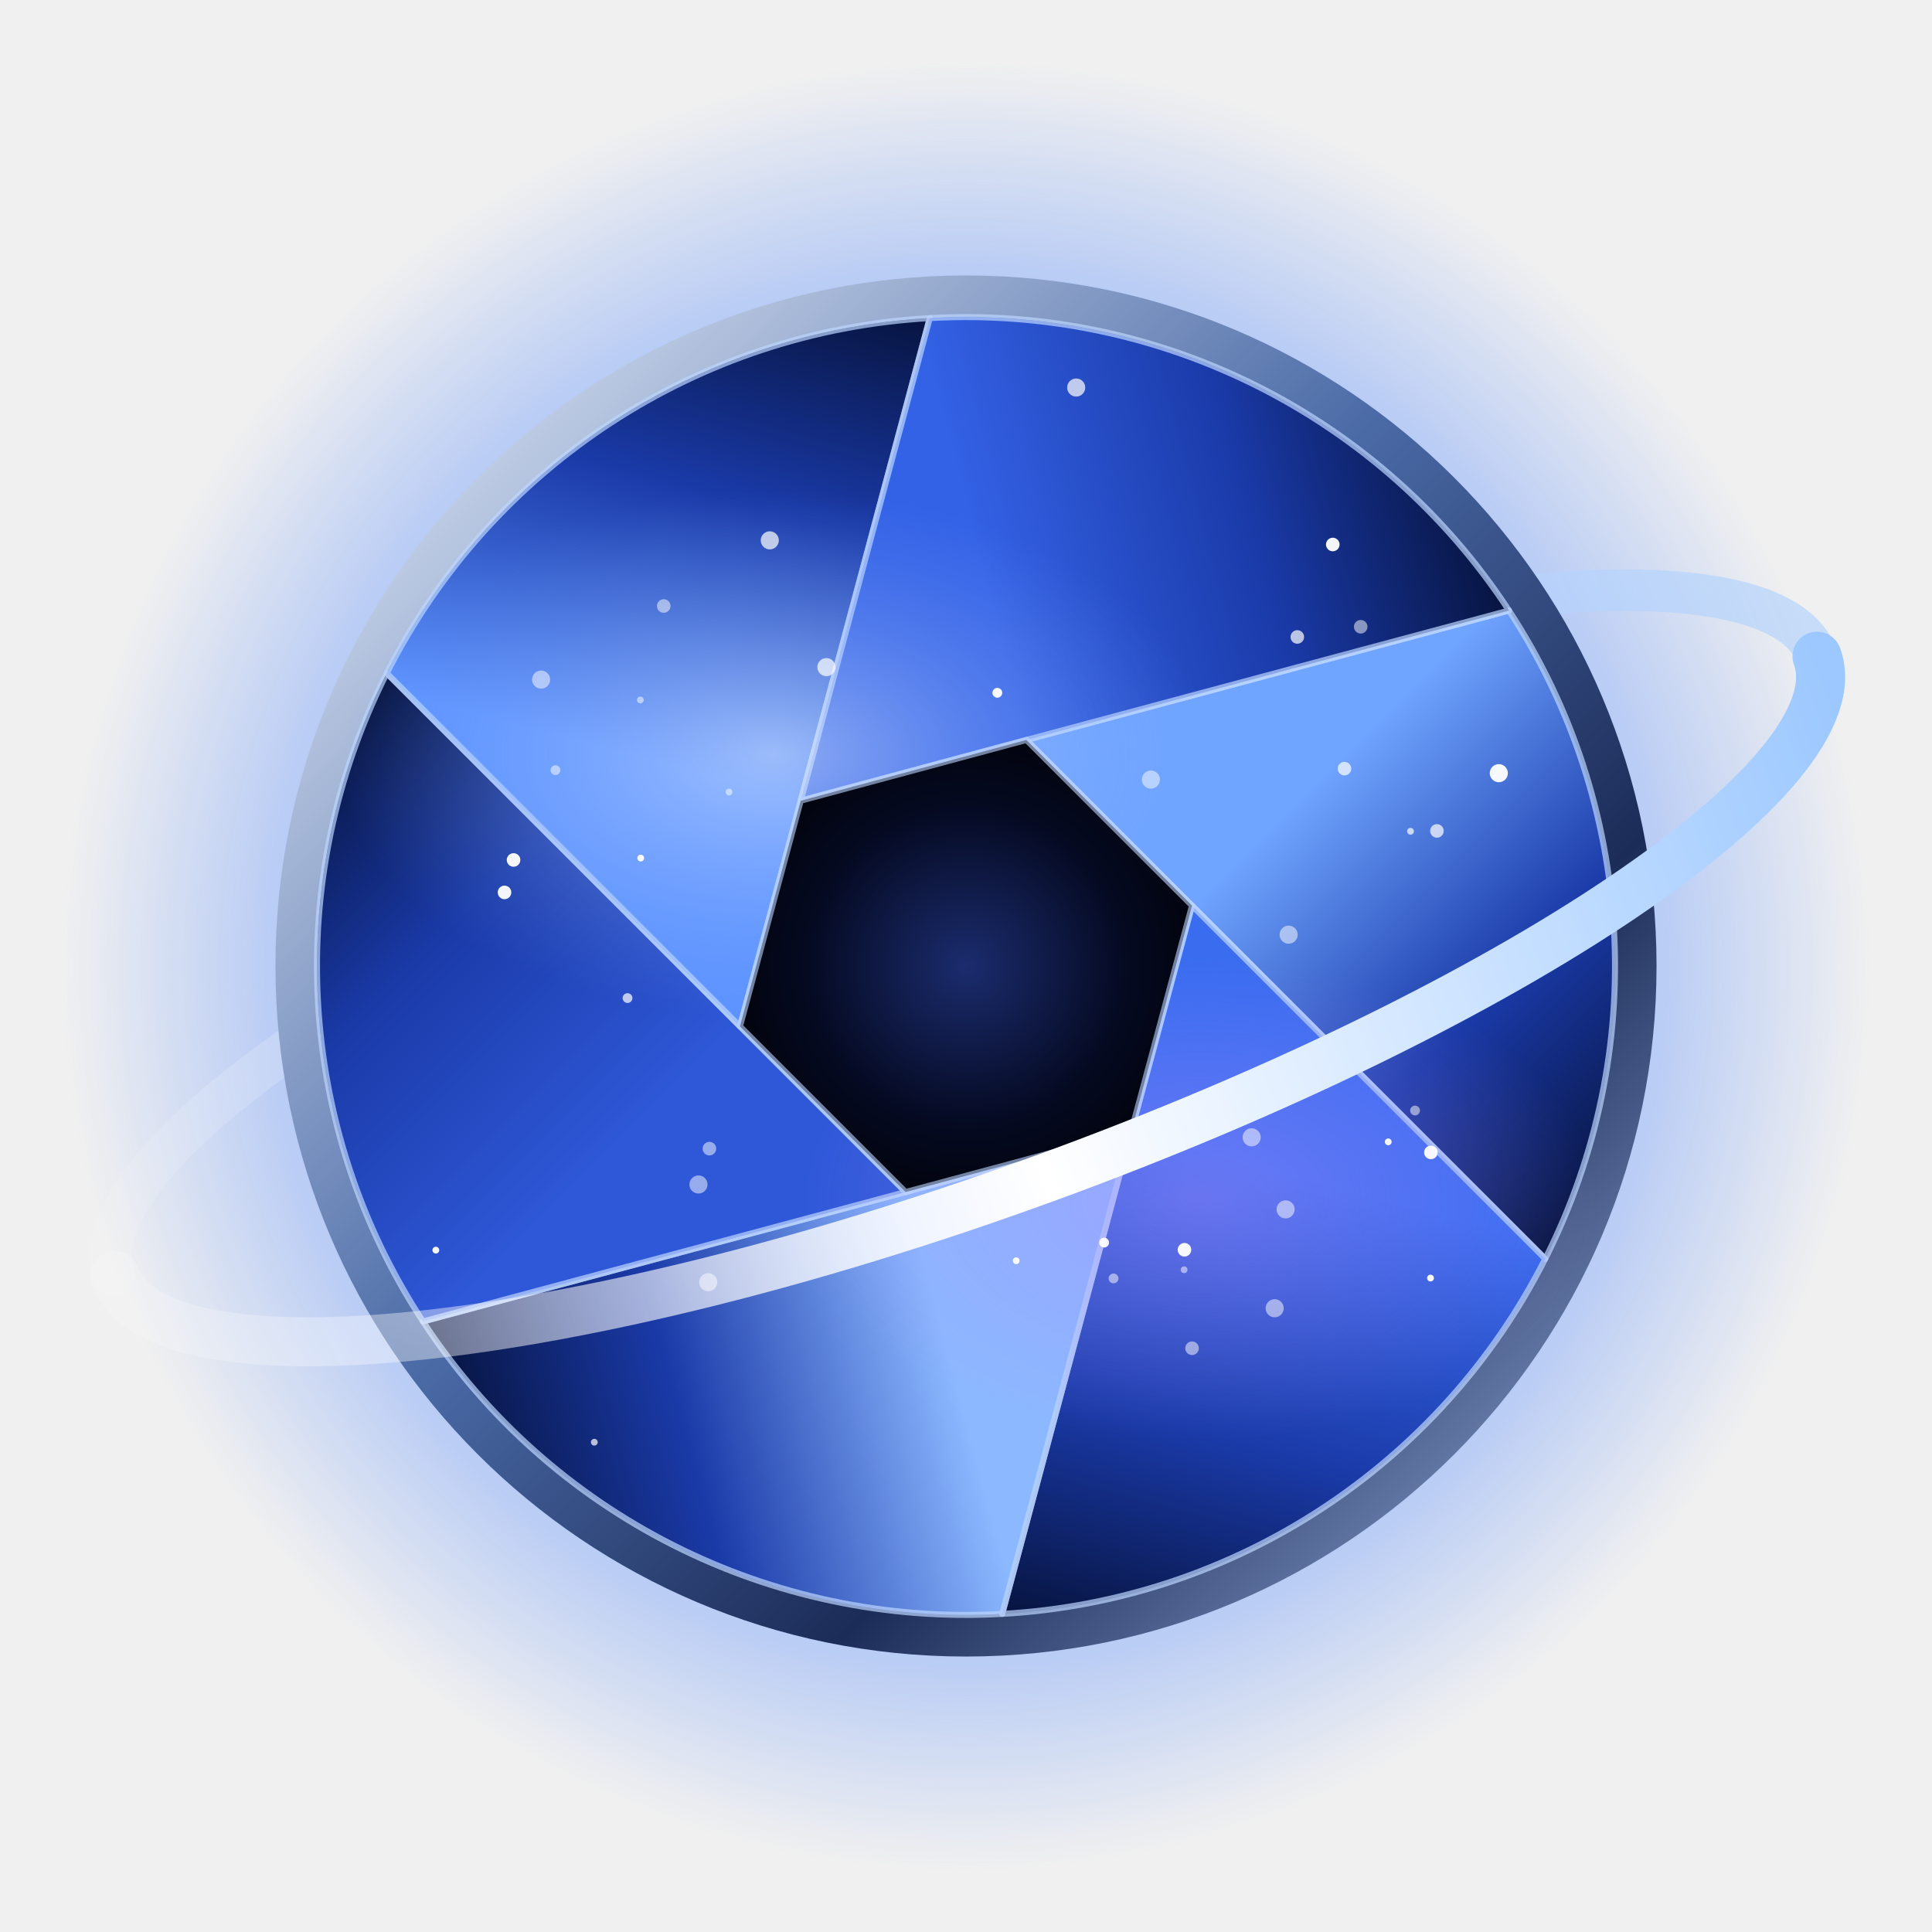
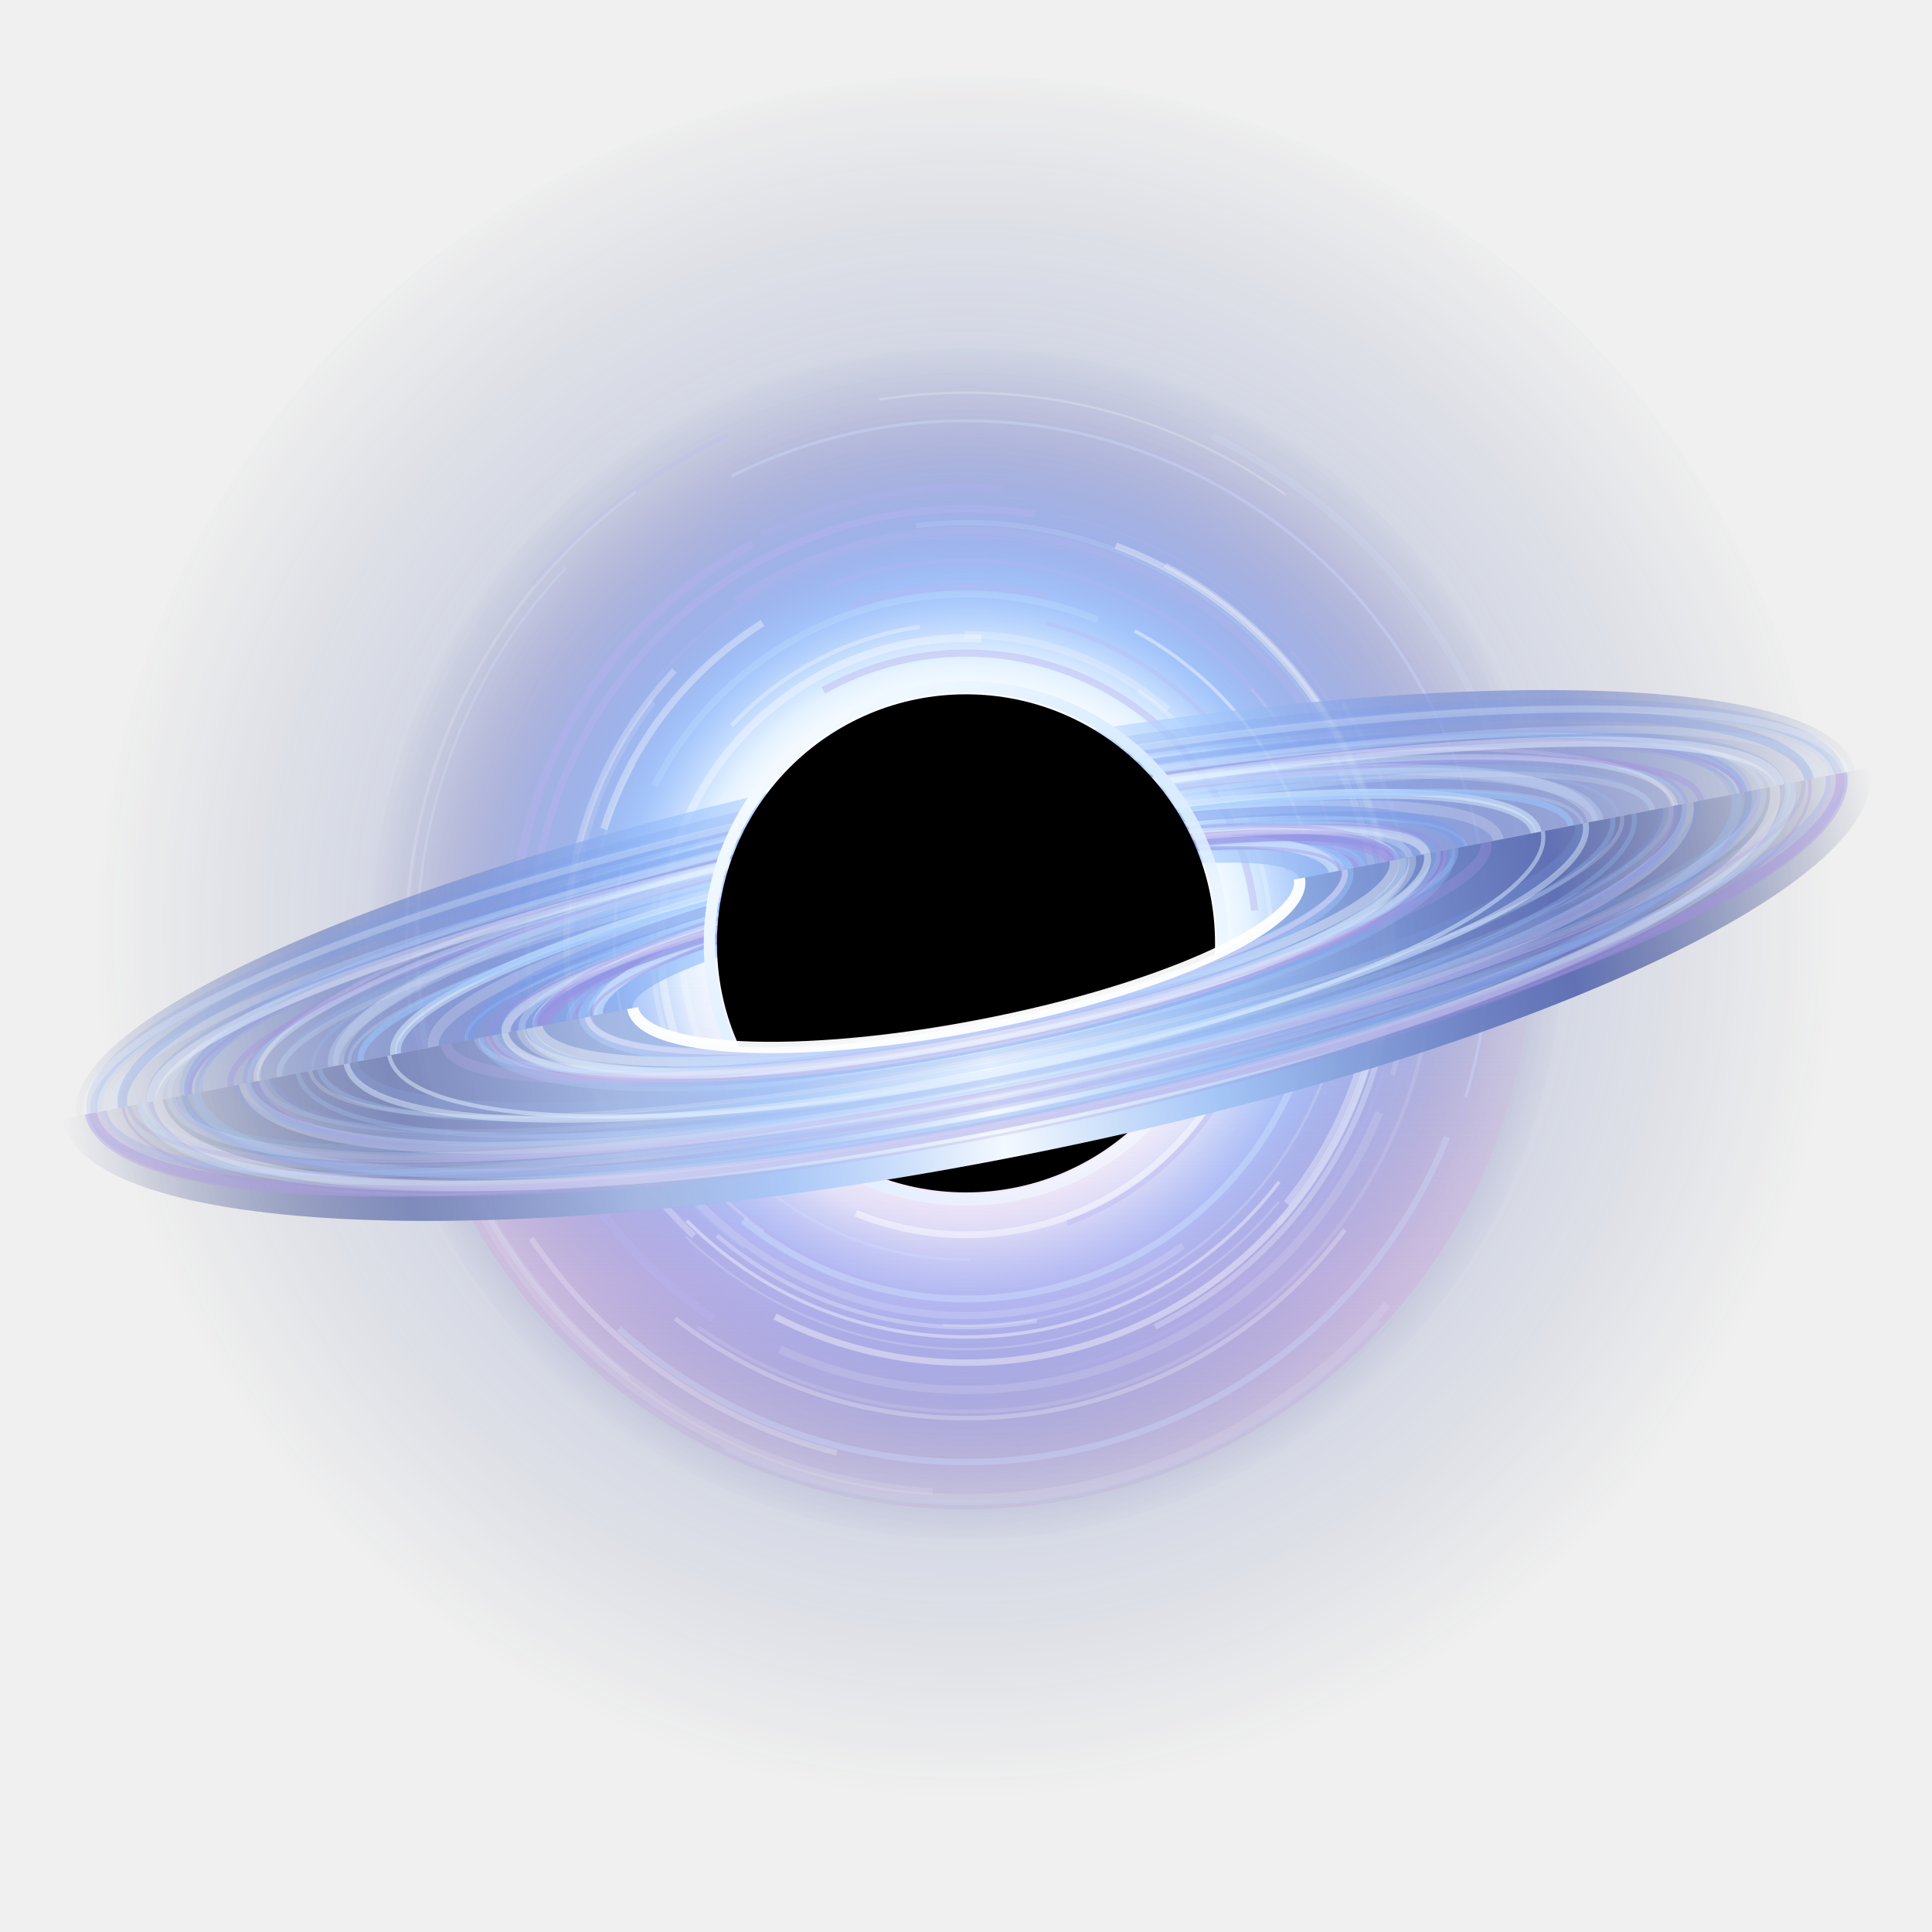
<svg xmlns="http://www.w3.org/2000/svg" viewBox="0 0 512 512" width="512" height="512">
  <defs>
-     <radialGradient id="glow" cx="0.5" cy="0.5" r="0.5">
-       <stop offset="0.62" stop-color="#3d7bff" stop-opacity="0.5" />
-       <stop offset="1" stop-color="#3d7bff" stop-opacity="0" />
+     <radialGradient id="glow" cx="0.5" cy="0.49" r="0.5">
+       <stop offset="0.25" stop-color="#5d8cff" stop-opacity="0.35" />
+       <stop offset="1" stop-color="#1c2a66" stop-opacity="0" />
    </radialGradient>
-     <radialGradient id="neb1" cx="0.5" cy="0.5" r="0.5">
-       <stop offset="0" stop-color="#d6e6ff" stop-opacity="0.55" />
-       <stop offset="1" stop-color="#7aa6ff" stop-opacity="0" />
+     <radialGradient id="haloGlow" cx="0.5" cy="0.5" r="0.5">
+       <stop offset="0.40" stop-color="#ffffff" />
+       <stop offset="0.47" stop-color="#e4f2ff" />
+       <stop offset="0.58" stop-color="#9cc3ff" stop-opacity="0.8" />
+       <stop offset="0.74" stop-color="#6f86de" stop-opacity="0.42" />
+       <stop offset="0.90" stop-color="#5a4fa8" stop-opacity="0.14" />
+       <stop offset="1" stop-color="#3a3580" stop-opacity="0" />
    </radialGradient>
-     <radialGradient id="neb2" cx="0.5" cy="0.5" r="0.5">
-       <stop offset="0" stop-color="#a98bff" stop-opacity="0.45" />
-       <stop offset="1" stop-color="#a98bff" stop-opacity="0" />
-     </radialGradient>
-     <radialGradient id="hole" cx="0.5" cy="0.5" r="0.5">
-       <stop offset="0" stop-color="#1b2c6e" />
-       <stop offset="0.7" stop-color="#050a22" />
-       <stop offset="1" stop-color="#02040f" />
-     </radialGradient>
-     <linearGradient id="rim" x1="0" y1="0" x2="1" y2="1">
-       <stop offset="0" stop-color="#f2f7ff" />
-       <stop offset="0.45" stop-color="#4a6aa6" />
-       <stop offset="0.7" stop-color="#1c2c58" />
-       <stop offset="1" stop-color="#9fb8e6" />
-     </linearGradient>
-     <linearGradient id="orbit" x1="0" y1="0" x2="1" y2="0">
-       <stop offset="0" stop-color="#ffffff" stop-opacity="0.15" />
+     <linearGradient id="haloTint" x1="0" y1="0" x2="0" y2="1">
+       <stop offset="0.5" stop-color="#d9a3e0" stop-opacity="0" />
+       <stop offset="0.8" stop-color="#d9a3e0" stop-opacity="0.32" />
+       <stop offset="1" stop-color="#b07ad0" stop-opacity="0.1" />
+     </linearGradient>
+     <linearGradient id="doppler" x1="0" y1="0" x2="1" y2="0">
+       <stop offset="0" stop-color="#ffffff" stop-opacity="0" />
+       <stop offset="0.3" stop-color="#ffffff" stop-opacity="0.35" />
+       <stop offset="0.5" stop-color="#ffffff" stop-opacity="0.1" />
+       <stop offset="1" stop-color="#ffffff" stop-opacity="0" />
+     </linearGradient>
+     <linearGradient id="disk" x1="0" y1="0" x2="1" y2="0">
+       <stop offset="0" stop-color="#3b4f9a" stop-opacity="0" />
+       <stop offset="0.16" stop-color="#4a63b8" stop-opacity="0.65" />
+       <stop offset="0.36" stop-color="#9cc4ff" stop-opacity="0.95" />
      <stop offset="0.5" stop-color="#ffffff" />
-       <stop offset="1" stop-color="#9cc8ff" />
-     </linearGradient>
-     <linearGradient id="blade0" gradientUnits="userSpaceOnUse" x1="315.9" y1="240.0" x2="409.5" y2="333.6">
-       <stop offset="0" stop-color="#6fa4ff" />
-       <stop offset="0.55" stop-color="#1a3aa8" />
-       <stop offset="1" stop-color="#071440" />
-     </linearGradient>
-     <linearGradient id="blade1" gradientUnits="userSpaceOnUse" x1="299.8" y1="299.8" x2="265.6" y2="427.7">
-       <stop offset="0" stop-color="#3a6cf0" />
-       <stop offset="0.55" stop-color="#1a3aa8" />
-       <stop offset="1" stop-color="#071440" />
-     </linearGradient>
-     <linearGradient id="blade2" gradientUnits="userSpaceOnUse" x1="240.0" y1="315.9" x2="112.1" y2="350.2">
-       <stop offset="0" stop-color="#8cb8ff" />
-       <stop offset="0.55" stop-color="#1a3aa8" />
-       <stop offset="1" stop-color="#071440" />
-     </linearGradient>
-     <linearGradient id="blade3" gradientUnits="userSpaceOnUse" x1="196.1" y1="272.0" x2="102.5" y2="178.4">
-       <stop offset="0" stop-color="#2f58d8" />
-       <stop offset="0.55" stop-color="#1a3aa8" />
-       <stop offset="1" stop-color="#071440" />
-     </linearGradient>
-     <linearGradient id="blade4" gradientUnits="userSpaceOnUse" x1="212.2" y1="212.2" x2="246.4" y2="84.3">
-       <stop offset="0" stop-color="#5d93ff" />
-       <stop offset="0.55" stop-color="#1a3aa8" />
-       <stop offset="1" stop-color="#071440" />
-     </linearGradient>
-     <linearGradient id="blade5" gradientUnits="userSpaceOnUse" x1="272.0" y1="196.1" x2="399.9" y2="161.8">
-       <stop offset="0" stop-color="#3462e6" />
-       <stop offset="0.55" stop-color="#1a3aa8" />
-       <stop offset="1" stop-color="#071440" />
+       <stop offset="0.64" stop-color="#a9cdff" stop-opacity="0.95" />
+       <stop offset="0.84" stop-color="#5a6fc4" stop-opacity="0.7" />
+       <stop offset="1" stop-color="#3b4f9a" stop-opacity="0" />
+     </linearGradient>
+     <linearGradient id="diskFront" x1="0" y1="0" x2="1" y2="0">
+       <stop offset="0" stop-color="#2c3a78" stop-opacity="0" />
+       <stop offset="0.18" stop-color="#3d509a" stop-opacity="0.8" />
+       <stop offset="0.38" stop-color="#8fb6f5" />
+       <stop offset="0.5" stop-color="#f2f8ff" />
+       <stop offset="0.62" stop-color="#9cc0f5" />
+       <stop offset="0.82" stop-color="#4659a8" stop-opacity="0.85" />
+       <stop offset="1" stop-color="#2c3a78" stop-opacity="0" />
+     </linearGradient>
+     <linearGradient id="photon" x1="0" y1="0" x2="1" y2="1">
+       <stop offset="0" stop-color="#ffffff" />
+       <stop offset="0.5" stop-color="#d6ebff" />
+       <stop offset="1" stop-color="#ffffff" stop-opacity="0.4" />
    </linearGradient>
  </defs>
-   <circle cx="256" cy="256" r="240" fill="url(#glow)" />
-   <g transform="rotate(-20 256 256)">
-     <path d="M16 256 A240 60 0 0 1 496 256" fill="none" stroke="url(#orbit)" stroke-width="11" stroke-opacity="0.5" stroke-linecap="round" />
+   <circle cx="256" cy="250" r="230" fill="url(#glow)" />
+   <circle cx="256" cy="250" r="158" fill="url(#haloGlow)" />
+   <circle cx="256" cy="250" r="150" fill="url(#haloTint)" />
+   <path d="M313.5 330.1 A98.6 98.6 0 0 1 167.2 293.0" fill="none" stroke="#ffffff" stroke-width="1.9" stroke-opacity="0.16" />
+   <path d="M355.8 186.4 A118.3 118.3 0 0 1 369.0 284.9" fill="none" stroke="#ffffff" stroke-width="1.3" stroke-opacity="0.13" />
+   <path d="M184.0 286.9 A80.9 80.9 0 0 1 260.1 169.2" fill="none" stroke="#ffffff" stroke-width="2.1" stroke-opacity="0.36" />
+   <path d="M365.5 294.8 A118.3 118.3 0 0 1 206.7 357.6" fill="none" stroke="#ffffff" stroke-width="2.2" stroke-opacity="0.13" />
+   <path d="M221.7 385.0 A139.2 139.2 0 0 1 140.8 328.2" fill="none" stroke="#ffffff" stroke-width="1.5" stroke-opacity="0.23" />
+   <path d="M356.4 325.9 A125.8 125.8 0 0 1 178.9 349.4" fill="none" stroke="#ffffff" stroke-width="1.2" stroke-opacity="0.25" />
+   <path d="M329.3 278.8 A78.8 78.8 0 0 1 282.8 324.1" fill="none" stroke="#b9b4f0" stroke-width="1.5" stroke-opacity="0.41" />
+   <path d="M353.0 199.4 A109.4 109.4 0 0 1 341.0 318.9" fill="none" stroke="#ffffff" stroke-width="1.9" stroke-opacity="0.32" />
+   <path d="M173.4 208.3 A92.6 92.6 0 0 1 291.0 164.3" fill="none" stroke="#cfe6ff" stroke-width="1.8" stroke-opacity="0.23" />
+   <path d="M365.5 350.3 A148.5 148.5 0 0 1 191.9 383.9" fill="none" stroke="#cfe6ff" stroke-width="0.8" stroke-opacity="0.19" />
+   <path d="M218.2 183.0 A77.0 77.0 0 0 1 332.5 241.3" fill="none" stroke="#b9b4f0" stroke-width="1.9" stroke-opacity="0.43" />
+   <path d="M197.2 330.7 A99.8 99.8 0 0 1 168.0 202.8" fill="none" stroke="#cfe6ff" stroke-width="0.7" stroke-opacity="0.16" />
+   <path d="M225.1 160.7 A94.5 94.5 0 0 1 277.9 158.1" fill="none" stroke="#b9b4f0" stroke-width="1.7" stroke-opacity="0.34" />
+   <path d="M321.3 115.5 A149.5 149.5 0 0 1 404.5 233.4" fill="none" stroke="#cfe6ff" stroke-width="2.0" stroke-opacity="0.16" />
+   <path d="M166.5 364.7 A145.5 145.5 0 0 1 150.0 150.4" fill="none" stroke="#cfe6ff" stroke-width="0.7" stroke-opacity="0.26" />
+   <path d="M257.3 333.8 A83.8 83.8 0 0 1 177.7 279.9" fill="none" stroke="#cfe6ff" stroke-width="0.7" stroke-opacity="0.29" />
+   <path d="M342.0 172.6 A115.8 115.8 0 0 1 281.6 362.9" fill="none" stroke="#b9b4f0" stroke-width="1.0" stroke-opacity="0.23" />
+   <path d="M331.6 182.6 A101.3 101.3 0 0 1 249.9 351.1" fill="none" stroke="#ffffff" stroke-width="0.7" stroke-opacity="0.17" />
+   <path d="M379.7 259.4 A124.0 124.0 0 0 1 185.0 351.7" fill="none" stroke="#ffffff" stroke-width="1.0" stroke-opacity="0.11" />
+   <path d="M183.9 327.5 A105.8 105.8 0 0 1 178.7 177.7" fill="none" stroke="#ffffff" stroke-width="1.7" stroke-opacity="0.27" />
+   <path d="M201.9 141.8 A120.9 120.9 0 0 1 265.8 129.5" fill="none" stroke="#b9b4f0" stroke-width="1.9" stroke-opacity="0.22" />
+   <path d="M339.0 313.2 A104.3 104.3 0 0 1 182.0 323.5" fill="none" stroke="#ffffff" stroke-width="0.9" stroke-opacity="0.41" />
+   <path d="M338.9 318.5 A107.5 107.5 0 0 1 181.8 327.8" fill="none" stroke="#ffffff" stroke-width="0.6" stroke-opacity="0.17" />
+   <path d="M202.5 311.8 A81.7 81.7 0 0 1 179.8 279.5" fill="none" stroke="#ffffff" stroke-width="1.6" stroke-opacity="0.19" />
+   <path d="M202.5 326.3 A93.2 93.2 0 0 1 164.8 230.7" fill="none" stroke="#ffffff" stroke-width="0.8" stroke-opacity="0.29" />
+   <path d="M108.8 268.2 A148.3 148.3 0 0 1 168.4 130.3" fill="none" stroke="#ffffff" stroke-width="0.8" stroke-opacity="0.16" />
+   <path d="M300.7 167.2 A94.1 94.1 0 0 1 345.5 220.8" fill="none" stroke="#ffffff" stroke-width="0.9" stroke-opacity="0.43" />
+   <path d="M218.7 155.6 A101.5 101.5 0 0 1 352.2 282.3" fill="none" stroke="#b9b4f0" stroke-width="1.1" stroke-opacity="0.32" />
+   <path d="M301.7 183.2 A80.9 80.9 0 0 1 326.8 289.2" fill="none" stroke="#ffffff" stroke-width="1.2" stroke-opacity="0.22" />
+   <path d="M140.9 248.0 A115.2 115.2 0 0 1 274.3 136.3" fill="none" stroke="#b9b4f0" stroke-width="1.9" stroke-opacity="0.39" />
+   <path d="M303.9 119.7 A138.8 138.8 0 0 1 346.5 355.2" fill="none" stroke="#b9b4f0" stroke-width="1.9" stroke-opacity="0.14" />
+   <path d="M242.7 139.3 A111.5 111.5 0 0 1 338.9 324.5" fill="none" stroke="#cfe6ff" stroke-width="1.4" stroke-opacity="0.17" />
+   <path d="M189.0 349.5 A120.0 120.0 0 0 1 199.5 144.1" fill="none" stroke="#b9b4f0" stroke-width="2.2" stroke-opacity="0.37" />
+   <path d="M274.8 350.0 A101.7 101.7 0 0 1 190.0 327.4" fill="none" stroke="#ffffff" stroke-width="1.1" stroke-opacity="0.27" />
+   <path d="M141.4 154.9 A148.9 148.9 0 0 1 192.9 115.2" fill="none" stroke="#b9b4f0" stroke-width="1.2" stroke-opacity="0.23" />
+   <path d="M356.2 344.0 A137.4 137.4 0 0 1 202.6 376.7" fill="none" stroke="#b9b4f0" stroke-width="1.8" stroke-opacity="0.21" />
+   <path d="M277.3 165.1 A87.6 87.6 0 0 1 341.4 230.8" fill="none" stroke="#b9b4f0" stroke-width="1.2" stroke-opacity="0.27" />
+   <path d="M233.0 105.9 A146.0 146.0 0 0 1 340.7 131.1" fill="none" stroke="#ffffff" stroke-width="0.6" stroke-opacity="0.22" />
+   <path d="M195.0 159.2 A109.4 109.4 0 0 1 352.1 197.7" fill="none" stroke="#b9b4f0" stroke-width="2.2" stroke-opacity="0.31" />
+   <path d="M160.0 219.7 A100.6 100.6 0 0 1 202.1 165.1" fill="none" stroke="#ffffff" stroke-width="1.9" stroke-opacity="0.35" />
+   <path d="M255.7 168.2 A81.8 81.8 0 0 1 309.5 188.1" fill="none" stroke="#ffffff" stroke-width="1.9" stroke-opacity="0.21" />
+   <path d="M231.2 339.8 A93.1 93.1 0 0 1 169.6 284.7" fill="none" stroke="#b9b4f0" stroke-width="1.1" stroke-opacity="0.31" />
+   <path d="M383.5 301.3 A137.4 137.4 0 0 1 164.0 352.1" fill="none" stroke="#cfe6ff" stroke-width="1.7" stroke-opacity="0.29" />
+   <path d="M308.8 149.8 A113.3 113.3 0 0 1 306.1 351.6" fill="none" stroke="#ffffff" stroke-width="1.5" stroke-opacity="0.26" />
+   <path d="M185.9 277.7 A75.4 75.4 0 0 1 187.4 218.7" fill="none" stroke="#ffffff" stroke-width="1.8" stroke-opacity="0.20" />
+   <path d="M193.9 192.3 A84.8 84.8 0 0 1 243.8 166.1" fill="none" stroke="#ffffff" stroke-width="1.1" stroke-opacity="0.31" />
+   <path d="M280.8 136.5 A116.2 116.2 0 0 1 344.4 174.6" fill="none" stroke="#b9b4f0" stroke-width="0.7" stroke-opacity="0.17" />
+   <path d="M319.1 294.5 A77.2 77.2 0 0 1 226.8 321.5" fill="none" stroke="#ffffff" stroke-width="1.8" stroke-opacity="0.46" />
+   <path d="M174.1 180.0 A107.7 107.7 0 0 1 315.7 160.4" fill="none" stroke="#b9b4f0" stroke-width="0.9" stroke-opacity="0.20" />
+   <path d="M295.7 144.6 A112.6 112.6 0 0 1 365.3 277.3" fill="none" stroke="#ffffff" stroke-width="1.7" stroke-opacity="0.36" />
+   <path d="M247.2 395.3 A145.6 145.6 0 0 1 110.6 242.9" fill="none" stroke="#ffffff" stroke-width="1.9" stroke-opacity="0.12" />
+   <path d="M178.2 279.6 A83.2 83.2 0 0 1 174.7 232.0" fill="none" stroke="#ffffff" stroke-width="1.3" stroke-opacity="0.21" />
+   <path d="M325.7 317.4 A97.0 97.0 0 0 1 165.8 285.7" fill="none" stroke="#b9b4f0" stroke-width="1.6" stroke-opacity="0.24" />
+   <path d="M316.7 320.8 A93.2 93.2 0 0 1 198.3 323.3" fill="none" stroke="#b9b4f0" stroke-width="2.1" stroke-opacity="0.26" />
+   <path d="M366.8 242.9 A111.0 111.0 0 0 1 205.4 348.9" fill="none" stroke="#ffffff" stroke-width="1.7" stroke-opacity="0.40" />
+   <path d="M163.9 299.7 A104.7 104.7 0 0 1 173.1 186.0" fill="none" stroke="#ffffff" stroke-width="1.8" stroke-opacity="0.13" />
+   <path d="M147.9 292.4 A116.1 116.1 0 0 1 140.5 238.6" fill="none" stroke="#cfe6ff" stroke-width="1.4" stroke-opacity="0.20" />
+   <path d="M367.6 345.7 A147.0 147.0 0 0 1 110.7 272.3" fill="none" stroke="#ffffff" stroke-width="2.2" stroke-opacity="0.11" />
+   <path d="M347.3 273.2 A94.2 94.2 0 0 1 196.9 323.4" fill="none" stroke="#cfe6ff" stroke-width="1.8" stroke-opacity="0.39" />
+   <path d="M193.8 126.2 A138.6 138.6 0 0 1 388.4 290.8" fill="none" stroke="#cfe6ff" stroke-width="0.8" stroke-opacity="0.31" />
+   <g transform="translate(256 250) rotate(-11)">
+     <path d="M-240 0 A240 50 0 0 1 240 0 L90 0 A90 13 0 0 0 -90 0 Z" fill="url(#disk)" fill-opacity="0.75" />
+     <g>
+       <path d="M-185.356 0 A185.356 28.035 0 0 1 185.356 0" fill="none" stroke="#ffffff" stroke-width="1.5" stroke-opacity="0.16" />
+       <path d="M-190.798 0 A190.798 37.131 0 0 1 190.798 0" fill="none" stroke="#ffffff" stroke-width="1.0" stroke-opacity="0.20" />
+       <path d="M-105.68 0 A105.68 17.081 0 0 1 105.68 0" fill="none" stroke="#a58fe0" stroke-width="2.2" stroke-opacity="0.39" />
+       <path d="M-153.25 0 A153.25 26.43 0 0 1 153.25 0" fill="none" stroke="#d8ecff" stroke-width="1.5" stroke-opacity="0.50" />
+       <path d="M-193.928 0 A193.928 32.388 0 0 1 193.928 0" fill="none" stroke="#9cc8ff" stroke-width="1.2" stroke-opacity="0.32" />
+       <path d="M-106.923 0 A106.923 18.07 0 0 1 106.923 0" fill="none" stroke="#9cc8ff" stroke-width="1.7" stroke-opacity="0.31" />
+       <path d="M-209.841 0 A209.841 39.132 0 0 1 209.841 0" fill="none" stroke="#7a9bea" stroke-width="2.1" stroke-opacity="0.32" />
+       <path d="M-103.505 0 A103.505 17.043 0 0 1 103.505 0" fill="none" stroke="#9cc8ff" stroke-width="2.3" stroke-opacity="0.51" />
+       <path d="M-176.293 0 A176.293 32.655 0 0 1 176.293 0" fill="none" stroke="#9cc8ff" stroke-width="0.9" stroke-opacity="0.16" />
+       <path d="M-235.842 0 A235.842 45.462 0 0 1 235.842 0" fill="none" stroke="#7a9bea" stroke-width="2.9" stroke-opacity="0.19" />
+       <path d="M-184.81 0 A184.81 31.093 0 0 1 184.81 0" fill="none" stroke="#9cc8ff" stroke-width="1.7" stroke-opacity="0.15" />
+       <path d="M-194.466 0 A194.466 35.816 0 0 1 194.466 0" fill="none" stroke="#a58fe0" stroke-width="1.0" stroke-opacity="0.25" />
+       <path d="M-198.453 0 A198.453 31.389 0 0 1 198.453 0" fill="none" stroke="#a58fe0" stroke-width="1.7" stroke-opacity="0.33" />
+       <path d="M-124.064 0 A124.064 20.621 0 0 1 124.064 0" fill="none" stroke="#ffffff" stroke-width="2.6" stroke-opacity="0.20" />
+       <path d="M-209.537 0 A209.537 35.633 0 0 1 209.537 0" fill="none" stroke="#a58fe0" stroke-width="1.0" stroke-opacity="0.31" />
+       <path d="M-219.95 0 A219.95 36.453 0 0 1 219.95 0" fill="none" stroke="#7a9bea" stroke-width="2.4" stroke-opacity="0.20" />
+       <path d="M-112.859 0 A112.859 17.717 0 0 1 112.859 0" fill="none" stroke="#a58fe0" stroke-width="2.6" stroke-opacity="0.38" />
+       <path d="M-154.551 0 A154.551 27.692 0 0 1 154.551 0" fill="none" stroke="#d8ecff" stroke-width="1.7" stroke-opacity="0.55" />
+       <path d="M-166.391 0 A166.391 25.715 0 0 1 166.391 0" fill="none" stroke="#d8ecff" stroke-width="0.9" stroke-opacity="0.22" />
+       <path d="M-207.644 0 A207.644 35.529 0 0 1 207.644 0" fill="none" stroke="#7a9bea" stroke-width="1.0" stroke-opacity="0.19" />
+       <path d="M-169.251 0 A169.251 33.605 0 0 1 169.251 0" fill="none" stroke="#ffffff" stroke-width="2.9" stroke-opacity="0.18" />
+       <path d="M-191.53 0 A191.53 33.872 0 0 1 191.53 0" fill="none" stroke="#ffffff" stroke-width="1.4" stroke-opacity="0.25" />
+       <path d="M-134.851 0 A134.851 21.294 0 0 1 134.851 0" fill="none" stroke="#9cc8ff" stroke-width="0.8" stroke-opacity="0.45" />
+       <path d="M-233.896 0 A233.896 43.995 0 0 1 233.896 0" fill="none" stroke="#9cc8ff" stroke-width="2.0" stroke-opacity="0.13" />
+       <path d="M-214.884 0 A214.884 37.687 0 0 1 214.884 0" fill="none" stroke="#d8ecff" stroke-width="1.3" stroke-opacity="0.19" />
+       <path d="M-170.749 0 A170.749 32.26 0 0 1 170.749 0" fill="none" stroke="#9cc8ff" stroke-width="2.1" stroke-opacity="0.11" />
+       <path d="M-163.336 0 A163.336 25.414 0 0 1 163.336 0" fill="none" stroke="#9cc8ff" stroke-width="1.7" stroke-opacity="0.54" />
+       <path d="M-126.96 0 A126.96 20.573 0 0 1 126.96 0" fill="none" stroke="#7a9bea" stroke-width="2.2" stroke-opacity="0.21" />
+       <path d="M-211.139 0 A211.139 41.995 0 0 1 211.139 0" fill="none" stroke="#7a9bea" stroke-width="2.1" stroke-opacity="0.14" />
+       <path d="M-230.24 0 A230.24 36.437 0 0 1 230.24 0" fill="none" stroke="#d8ecff" stroke-width="2.1" stroke-opacity="0.24" />
+       <path d="M-227.621 0 A227.621 42.739 0 0 1 227.621 0" fill="none" stroke="#7a9bea" stroke-width="2.5" stroke-opacity="0.27" />
+       <path d="M-237.292 0 A237.292 43.304 0 0 1 237.292 0" fill="none" stroke="#ffffff" stroke-width="1.9" stroke-opacity="0.22" />
+       <path d="M-128.194 0 A128.194 19.64 0 0 1 128.194 0" fill="none" stroke="#a58fe0" stroke-width="0.9" stroke-opacity="0.38" />
+       <path d="M-124.152 0 A124.152 19.063 0 0 1 124.152 0" fill="none" stroke="#ffffff" stroke-width="2.3" stroke-opacity="0.26" />
+       <path d="M-217.507 0 A217.507 33.397 0 0 1 217.507 0" fill="none" stroke="#d8ecff" stroke-width="1.4" stroke-opacity="0.26" />
+       <path d="M-170.728 0 A170.728 31.784 0 0 1 170.728 0" fill="none" stroke="#d8ecff" stroke-width="2.9" stroke-opacity="0.24" />
+       <path d="M-206.554 0 A206.554 39.323 0 0 1 206.554 0" fill="none" stroke="#7a9bea" stroke-width="1.3" stroke-opacity="0.13" />
+       <path d="M-143.727 0 A143.727 24.513 0 0 1 143.727 0" fill="none" stroke="#ffffff" stroke-width="2.9" stroke-opacity="0.20" />
+       <path d="M-100.849 0 A100.849 18.799 0 0 1 100.849 0" fill="none" stroke="#d8ecff" stroke-width="2.7" stroke-opacity="0.22" />
+       <path d="M-119.771 0 A119.771 20.652 0 0 1 119.771 0" fill="none" stroke="#d8ecff" stroke-width="1.8" stroke-opacity="0.28" />
+       <path d="M-219.675 0 A219.675 33.779 0 0 1 219.675 0" fill="none" stroke="#ffffff" stroke-width="2.7" stroke-opacity="0.30" />
+       <path d="M-99.386 0 A99.386 19.874 0 0 1 99.386 0" fill="none" stroke="#d8ecff" stroke-width="2.8" stroke-opacity="0.54" />
+       <path d="M-116.281 0 A116.281 20.266 0 0 1 116.281 0" fill="none" stroke="#ffffff" stroke-width="1.3" stroke-opacity="0.33" />
+       <path d="M-116.037 0 A116.037 17.418 0 0 1 116.037 0" fill="none" stroke="#7a9bea" stroke-width="1.7" stroke-opacity="0.52" />
+       <path d="M-133.646 0 A133.646 24.702 0 0 1 133.646 0" fill="none" stroke="#7a9bea" stroke-width="2.6" stroke-opacity="0.47" />
+       <path d="M-114.6 0 A114.6 18.89 0 0 1 114.6 0" fill="none" stroke="#a58fe0" stroke-width="3.1" stroke-opacity="0.39" />
+       <path d="M-100.9 0 A100.9 16.717 0 0 1 100.9 0" fill="none" stroke="#a58fe0" stroke-width="0.9" stroke-opacity="0.36" />
+       <path d="M-114.985 0 A114.985 22.772 0 0 1 114.985 0" fill="none" stroke="#a58fe0" stroke-width="1.0" stroke-opacity="0.25" />
+     </g>
  </g>
-   <circle cx="256" cy="256" r="183" fill="url(#rim)" />
-   <circle cx="256" cy="256" r="172" fill="#050b26" />
-   <path d="M272.0 196.1 L315.9 240.0 L409.5 333.6 A172 172 0 0 0 399.9 161.8 Z" fill="url(#blade0)" stroke="#bcd6ff" stroke-opacity="0.7" stroke-width="1.6" stroke-linejoin="round" />
-   <path d="M315.9 240.0 L299.8 299.8 L265.6 427.7 A172 172 0 0 0 409.5 333.6 Z" fill="url(#blade1)" stroke="#bcd6ff" stroke-opacity="0.7" stroke-width="1.6" stroke-linejoin="round" />
-   <path d="M299.8 299.8 L240.0 315.9 L112.1 350.2 A172 172 0 0 0 265.6 427.7 Z" fill="url(#blade2)" stroke="#bcd6ff" stroke-opacity="0.7" stroke-width="1.6" stroke-linejoin="round" />
-   <path d="M240.0 315.9 L196.1 272.0 L102.5 178.4 A172 172 0 0 0 112.1 350.2 Z" fill="url(#blade3)" stroke="#bcd6ff" stroke-opacity="0.7" stroke-width="1.6" stroke-linejoin="round" />
-   <path d="M196.1 272.0 L212.2 212.2 L246.4 84.3 A172 172 0 0 0 102.5 178.4 Z" fill="url(#blade4)" stroke="#bcd6ff" stroke-opacity="0.7" stroke-width="1.6" stroke-linejoin="round" />
-   <path d="M212.2 212.2 L272.0 196.1 L399.9 161.8 A172 172 0 0 0 246.4 84.3 Z" fill="url(#blade5)" stroke="#bcd6ff" stroke-opacity="0.7" stroke-width="1.6" stroke-linejoin="round" />
-   <ellipse cx="205" cy="200" rx="115" ry="70" fill="url(#neb1)" />
-   <ellipse cx="318" cy="318" rx="105" ry="64" fill="url(#neb2)" />
-   <path d="M272.0 196.1 L315.9 240.0 L299.8 299.8 L240.0 315.9 L196.1 272.0 L212.2 212.2 Z" fill="url(#hole)" stroke="#bcd6ff" stroke-opacity="0.6" stroke-width="1.6" />
-   <circle cx="313.8" cy="336.5" r="0.9" fill="#ffffff" opacity="0.5" />
-   <circle cx="379.1" cy="338.7" r="0.9" fill="#ffffff" opacity="0.95" />
-   <circle cx="331.7" cy="301.4" r="2.4" fill="#ffffff" opacity="0.5" />
-   <circle cx="169.8" cy="227.4" r="0.9" fill="#ffffff" opacity="0.95" />
-   <circle cx="269.3" cy="334.1" r="0.9" fill="#ffffff" opacity="0.95" />
-   <circle cx="375.0" cy="294.3" r="1.3" fill="#ffffff" opacity="0.5" />
-   <circle cx="337.8" cy="346.7" r="2.4" fill="#ffffff" opacity="0.5" />
-   <circle cx="147.2" cy="204.1" r="1.3" fill="#ffffff" opacity="0.5" />
-   <circle cx="175.9" cy="160.6" r="1.8" fill="#ffffff" opacity="0.5" />
-   <circle cx="367.9" cy="302.6" r="0.9" fill="#ffffff" opacity="0.95" />
-   <circle cx="219.0" cy="176.8" r="2.4" fill="#ffffff" opacity="0.7" />
-   <circle cx="356.3" cy="203.7" r="1.8" fill="#ffffff" opacity="0.7" />
-   <circle cx="295.1" cy="338.8" r="1.3" fill="#ffffff" opacity="0.5" />
-   <circle cx="133.7" cy="236.5" r="1.8" fill="#ffffff" opacity="0.95" />
-   <circle cx="169.7" cy="185.5" r="0.9" fill="#ffffff" opacity="0.5" />
-   <circle cx="315.9" cy="357.3" r="1.8" fill="#ffffff" opacity="0.5" />
-   <circle cx="115.5" cy="331.3" r="0.9" fill="#ffffff" opacity="0.95" />
-   <circle cx="343.8" cy="168.8" r="1.8" fill="#ffffff" opacity="0.7" />
-   <circle cx="143.4" cy="180.1" r="2.4" fill="#ffffff" opacity="0.5" />
-   <circle cx="397.2" cy="204.9" r="2.4" fill="#ffffff" opacity="0.95" />
-   <circle cx="379.2" cy="305.4" r="1.8" fill="#ffffff" opacity="0.95" />
-   <circle cx="204.0" cy="143.2" r="2.4" fill="#ffffff" opacity="0.7" />
-   <circle cx="360.6" cy="166.1" r="1.8" fill="#ffffff" opacity="0.5" />
-   <circle cx="157.5" cy="382.2" r="0.9" fill="#ffffff" opacity="0.7" />
-   <circle cx="264.3" cy="183.6" r="1.3" fill="#ffffff" opacity="0.95" />
-   <circle cx="185.1" cy="313.9" r="2.4" fill="#ffffff" opacity="0.5" />
-   <circle cx="188.0" cy="304.4" r="1.8" fill="#ffffff" opacity="0.5" />
-   <circle cx="353.2" cy="144.3" r="1.8" fill="#ffffff" opacity="0.95" />
-   <circle cx="187.7" cy="339.8" r="2.4" fill="#ffffff" opacity="0.5" />
-   <circle cx="292.6" cy="329.3" r="1.3" fill="#ffffff" opacity="0.95" />
-   <circle cx="166.3" cy="264.5" r="1.3" fill="#ffffff" opacity="0.7" />
-   <circle cx="313.9" cy="331.2" r="1.8" fill="#ffffff" opacity="0.95" />
-   <circle cx="373.8" cy="220.3" r="0.9" fill="#ffffff" opacity="0.7" />
-   <circle cx="285.2" cy="102.7" r="2.4" fill="#ffffff" opacity="0.7" />
-   <circle cx="340.7" cy="320.5" r="2.4" fill="#ffffff" opacity="0.5" />
-   <circle cx="341.5" cy="247.7" r="2.4" fill="#ffffff" opacity="0.5" />
-   <circle cx="193.2" cy="209.9" r="0.9" fill="#ffffff" opacity="0.5" />
-   <circle cx="136.1" cy="227.9" r="1.8" fill="#ffffff" opacity="0.95" />
-   <circle cx="305.0" cy="206.6" r="2.4" fill="#ffffff" opacity="0.5" />
-   <circle cx="380.8" cy="220.2" r="1.8" fill="#ffffff" opacity="0.7" />
-   <g transform="rotate(-20 256 256)">
-     <path d="M496 256 A240 60 0 0 1 16 256" fill="none" stroke="url(#orbit)" stroke-width="13" stroke-linecap="round" />
+   <circle cx="256" cy="250" r="66" fill="#000000" />
+   <circle cx="256" cy="250" r="68" fill="none" stroke="url(#photon)" stroke-width="3" />
+   <g transform="translate(256 250) rotate(-11)">
+     <path d="M-244 0 A244 58 0 0 0 244 0 L90 0 A90 22 0 0 1 -90 0 Z" fill="url(#diskFront)" />
+     <g>
+       <path d="M-101.922 0 A101.922 22.597 0 0 0 101.922 0" fill="none" stroke="#a58fe0" stroke-width="1.8" stroke-opacity="0.53" />
+       <path d="M-127.947 0 A127.947 26.315 0 0 0 127.947 0" fill="none" stroke="#a58fe0" stroke-width="2.3" stroke-opacity="0.34" />
+       <path d="M-174.523 0 A174.523 32.982 0 0 0 174.523 0" fill="none" stroke="#9cc8ff" stroke-width="1.4" stroke-opacity="0.26" />
+       <path d="M-126.848 0 A126.848 24.576 0 0 0 126.848 0" fill="none" stroke="#9cc8ff" stroke-width="2.4" stroke-opacity="0.29" />
+       <path d="M-227.637 0 A227.637 51.479 0 0 0 227.637 0" fill="none" stroke="#a58fe0" stroke-width="0.8" stroke-opacity="0.25" />
+       <path d="M-237.43 0 A237.43 41.407 0 0 0 237.43 0" fill="none" stroke="#9cc8ff" stroke-width="1.3" stroke-opacity="0.17" />
+       <path d="M-220.606 0 A220.606 49.141 0 0 0 220.606 0" fill="none" stroke="#a58fe0" stroke-width="1.7" stroke-opacity="0.14" />
+       <path d="M-194.717 0 A194.717 40.248 0 0 0 194.717 0" fill="none" stroke="#ffffff" stroke-width="3.2" stroke-opacity="0.25" />
+       <path d="M-189.508 0 A189.508 38.522 0 0 0 189.508 0" fill="none" stroke="#d8ecff" stroke-width="3.0" stroke-opacity="0.13" />
+       <path d="M-130.612 0 A130.612 29.176 0 0 0 130.612 0" fill="none" stroke="#9cc8ff" stroke-width="2.6" stroke-opacity="0.24" />
+       <path d="M-180.305 0 A180.305 38.415 0 0 0 180.305 0" fill="none" stroke="#9cc8ff" stroke-width="1.3" stroke-opacity="0.25" />
+       <path d="M-165.79 0 A165.79 30.682 0 0 0 165.79 0" fill="none" stroke="#7a9bea" stroke-width="3.0" stroke-opacity="0.20" />
+       <path d="M-213.085 0 A213.085 36.788 0 0 0 213.085 0" fill="none" stroke="#9cc8ff" stroke-width="1.6" stroke-opacity="0.14" />
+       <path d="M-115.591 0 A115.591 22.715 0 0 0 115.591 0" fill="none" stroke="#ffffff" stroke-width="2.5" stroke-opacity="0.39" />
+       <path d="M-102.986 0 A102.986 22.964 0 0 0 102.986 0" fill="none" stroke="#9cc8ff" stroke-width="3.0" stroke-opacity="0.38" />
+       <path d="M-177.046 0 A177.046 31.671 0 0 0 177.046 0" fill="none" stroke="#ffffff" stroke-width="1.1" stroke-opacity="0.18" />
+       <path d="M-223.243 0 A223.243 40.765 0 0 0 223.243 0" fill="none" stroke="#a58fe0" stroke-width="1.4" stroke-opacity="0.13" />
+       <path d="M-221.084 0 A221.084 42.975 0 0 0 221.084 0" fill="none" stroke="#d8ecff" stroke-width="2.3" stroke-opacity="0.14" />
+       <path d="M-218.232 0 A218.232 49.882 0 0 0 218.232 0" fill="none" stroke="#ffffff" stroke-width="2.7" stroke-opacity="0.30" />
+       <path d="M-118.187 0 A118.187 26.647 0 0 0 118.187 0" fill="none" stroke="#d8ecff" stroke-width="2.7" stroke-opacity="0.33" />
+       <path d="M-130.954 0 A130.954 28.449 0 0 0 130.954 0" fill="none" stroke="#7a9bea" stroke-width="1.1" stroke-opacity="0.50" />
+       <path d="M-124.475 0 A124.475 27.259 0 0 0 124.475 0" fill="none" stroke="#d8ecff" stroke-width="1.9" stroke-opacity="0.29" />
+       <path d="M-124.547 0 A124.547 26.105 0 0 0 124.547 0" fill="none" stroke="#ffffff" stroke-width="1.8" stroke-opacity="0.28" />
+       <path d="M-233.166 0 A233.166 43.543 0 0 0 233.166 0" fill="none" stroke="#a58fe0" stroke-width="2.3" stroke-opacity="0.20" />
+       <path d="M-140.348 0 A140.348 24.092 0 0 0 140.348 0" fill="none" stroke="#a58fe0" stroke-width="2.9" stroke-opacity="0.28" />
+       <path d="M-232.53 0 A232.53 43.234 0 0 0 232.53 0" fill="none" stroke="#9cc8ff" stroke-width="1.1" stroke-opacity="0.20" />
+       <path d="M-155.714 0 A155.714 35.667 0 0 0 155.714 0" fill="none" stroke="#d8ecff" stroke-width="1.1" stroke-opacity="0.51" />
+       <path d="M-129.189 0 A129.189 27.456 0 0 0 129.189 0" fill="none" stroke="#a58fe0" stroke-width="0.8" stroke-opacity="0.52" />
+       <path d="M-192.281 0 A192.281 43.535 0 0 0 192.281 0" fill="none" stroke="#7a9bea" stroke-width="2.6" stroke-opacity="0.15" />
+       <path d="M-102.216 0 A102.216 21.451 0 0 0 102.216 0" fill="none" stroke="#ffffff" stroke-width="1.6" stroke-opacity="0.30" />
+       <path d="M-197.084 0 A197.084 37.056 0 0 0 197.084 0" fill="none" stroke="#7a9bea" stroke-width="1.5" stroke-opacity="0.20" />
+       <path d="M-193.792 0 A193.792 39.391 0 0 0 193.792 0" fill="none" stroke="#7a9bea" stroke-width="1.3" stroke-opacity="0.26" />
+       <path d="M-190.888 0 A190.888 42.791 0 0 0 190.888 0" fill="none" stroke="#a58fe0" stroke-width="2.3" stroke-opacity="0.17" />
+       <path d="M-213.724 0 A213.724 40.23 0 0 0 213.724 0" fill="none" stroke="#a58fe0" stroke-width="1.3" stroke-opacity="0.28" />
+       <path d="M-187.587 0 A187.587 37.123 0 0 0 187.587 0" fill="none" stroke="#7a9bea" stroke-width="1.9" stroke-opacity="0.16" />
+       <path d="M-207.885 0 A207.885 47.313 0 0 0 207.885 0" fill="none" stroke="#9cc8ff" stroke-width="2.6" stroke-opacity="0.25" />
+       <path d="M-167.256 0 A167.256 34.785 0 0 0 167.256 0" fill="none" stroke="#d8ecff" stroke-width="1.6" stroke-opacity="0.48" />
+       <path d="M-190.228 0 A190.228 34.903 0 0 0 190.228 0" fill="none" stroke="#d8ecff" stroke-width="1.3" stroke-opacity="0.11" />
+       <path d="M-235.655 0 A235.655 48.704 0 0 0 235.655 0" fill="none" stroke="#a58fe0" stroke-width="2.6" stroke-opacity="0.21" />
+       <path d="M-120.388 0 A120.388 25.496 0 0 0 120.388 0" fill="none" stroke="#ffffff" stroke-width="2.0" stroke-opacity="0.27" />
+       <path d="M-222.328 0 A222.328 49.274 0 0 0 222.328 0" fill="none" stroke="#d8ecff" stroke-width="2.9" stroke-opacity="0.28" />
+       <path d="M-117.679 0 A117.679 26.769 0 0 0 117.679 0" fill="none" stroke="#d8ecff" stroke-width="2.0" stroke-opacity="0.20" />
+       <path d="M-225.951 0 A225.951 40.057 0 0 0 225.951 0" fill="none" stroke="#a58fe0" stroke-width="1.1" stroke-opacity="0.21" />
+       <path d="M-236.232 0 A236.232 48.599 0 0 0 236.232 0" fill="none" stroke="#a58fe0" stroke-width="3.1" stroke-opacity="0.31" />
+       <path d="M-210.991 0 A210.991 47.161 0 0 0 210.991 0" fill="none" stroke="#7a9bea" stroke-width="1.8" stroke-opacity="0.31" />
+       <path d="M-222.992 0 A222.992 47.858 0 0 0 222.992 0" fill="none" stroke="#d8ecff" stroke-width="1.9" stroke-opacity="0.17" />
+       <path d="M-214.62 0 A214.62 40.056 0 0 0 214.62 0" fill="none" stroke="#d8ecff" stroke-width="2.7" stroke-opacity="0.22" />
+       <path d="M-132.091 0 A132.091 23.07 0 0 0 132.091 0" fill="none" stroke="#9cc8ff" stroke-width="1.5" stroke-opacity="0.28" />
+     </g>
+     <path d="M-244 0 A244 58 0 0 0 244 0 L90 0 A90 22 0 0 1 -90 0 Z" fill="url(#doppler)" />
+     <path d="M-90 0 A90 22 0 0 0 90 0" fill="none" stroke="#ffffff" stroke-width="3" stroke-opacity="0.95" />
  </g>
</svg>
